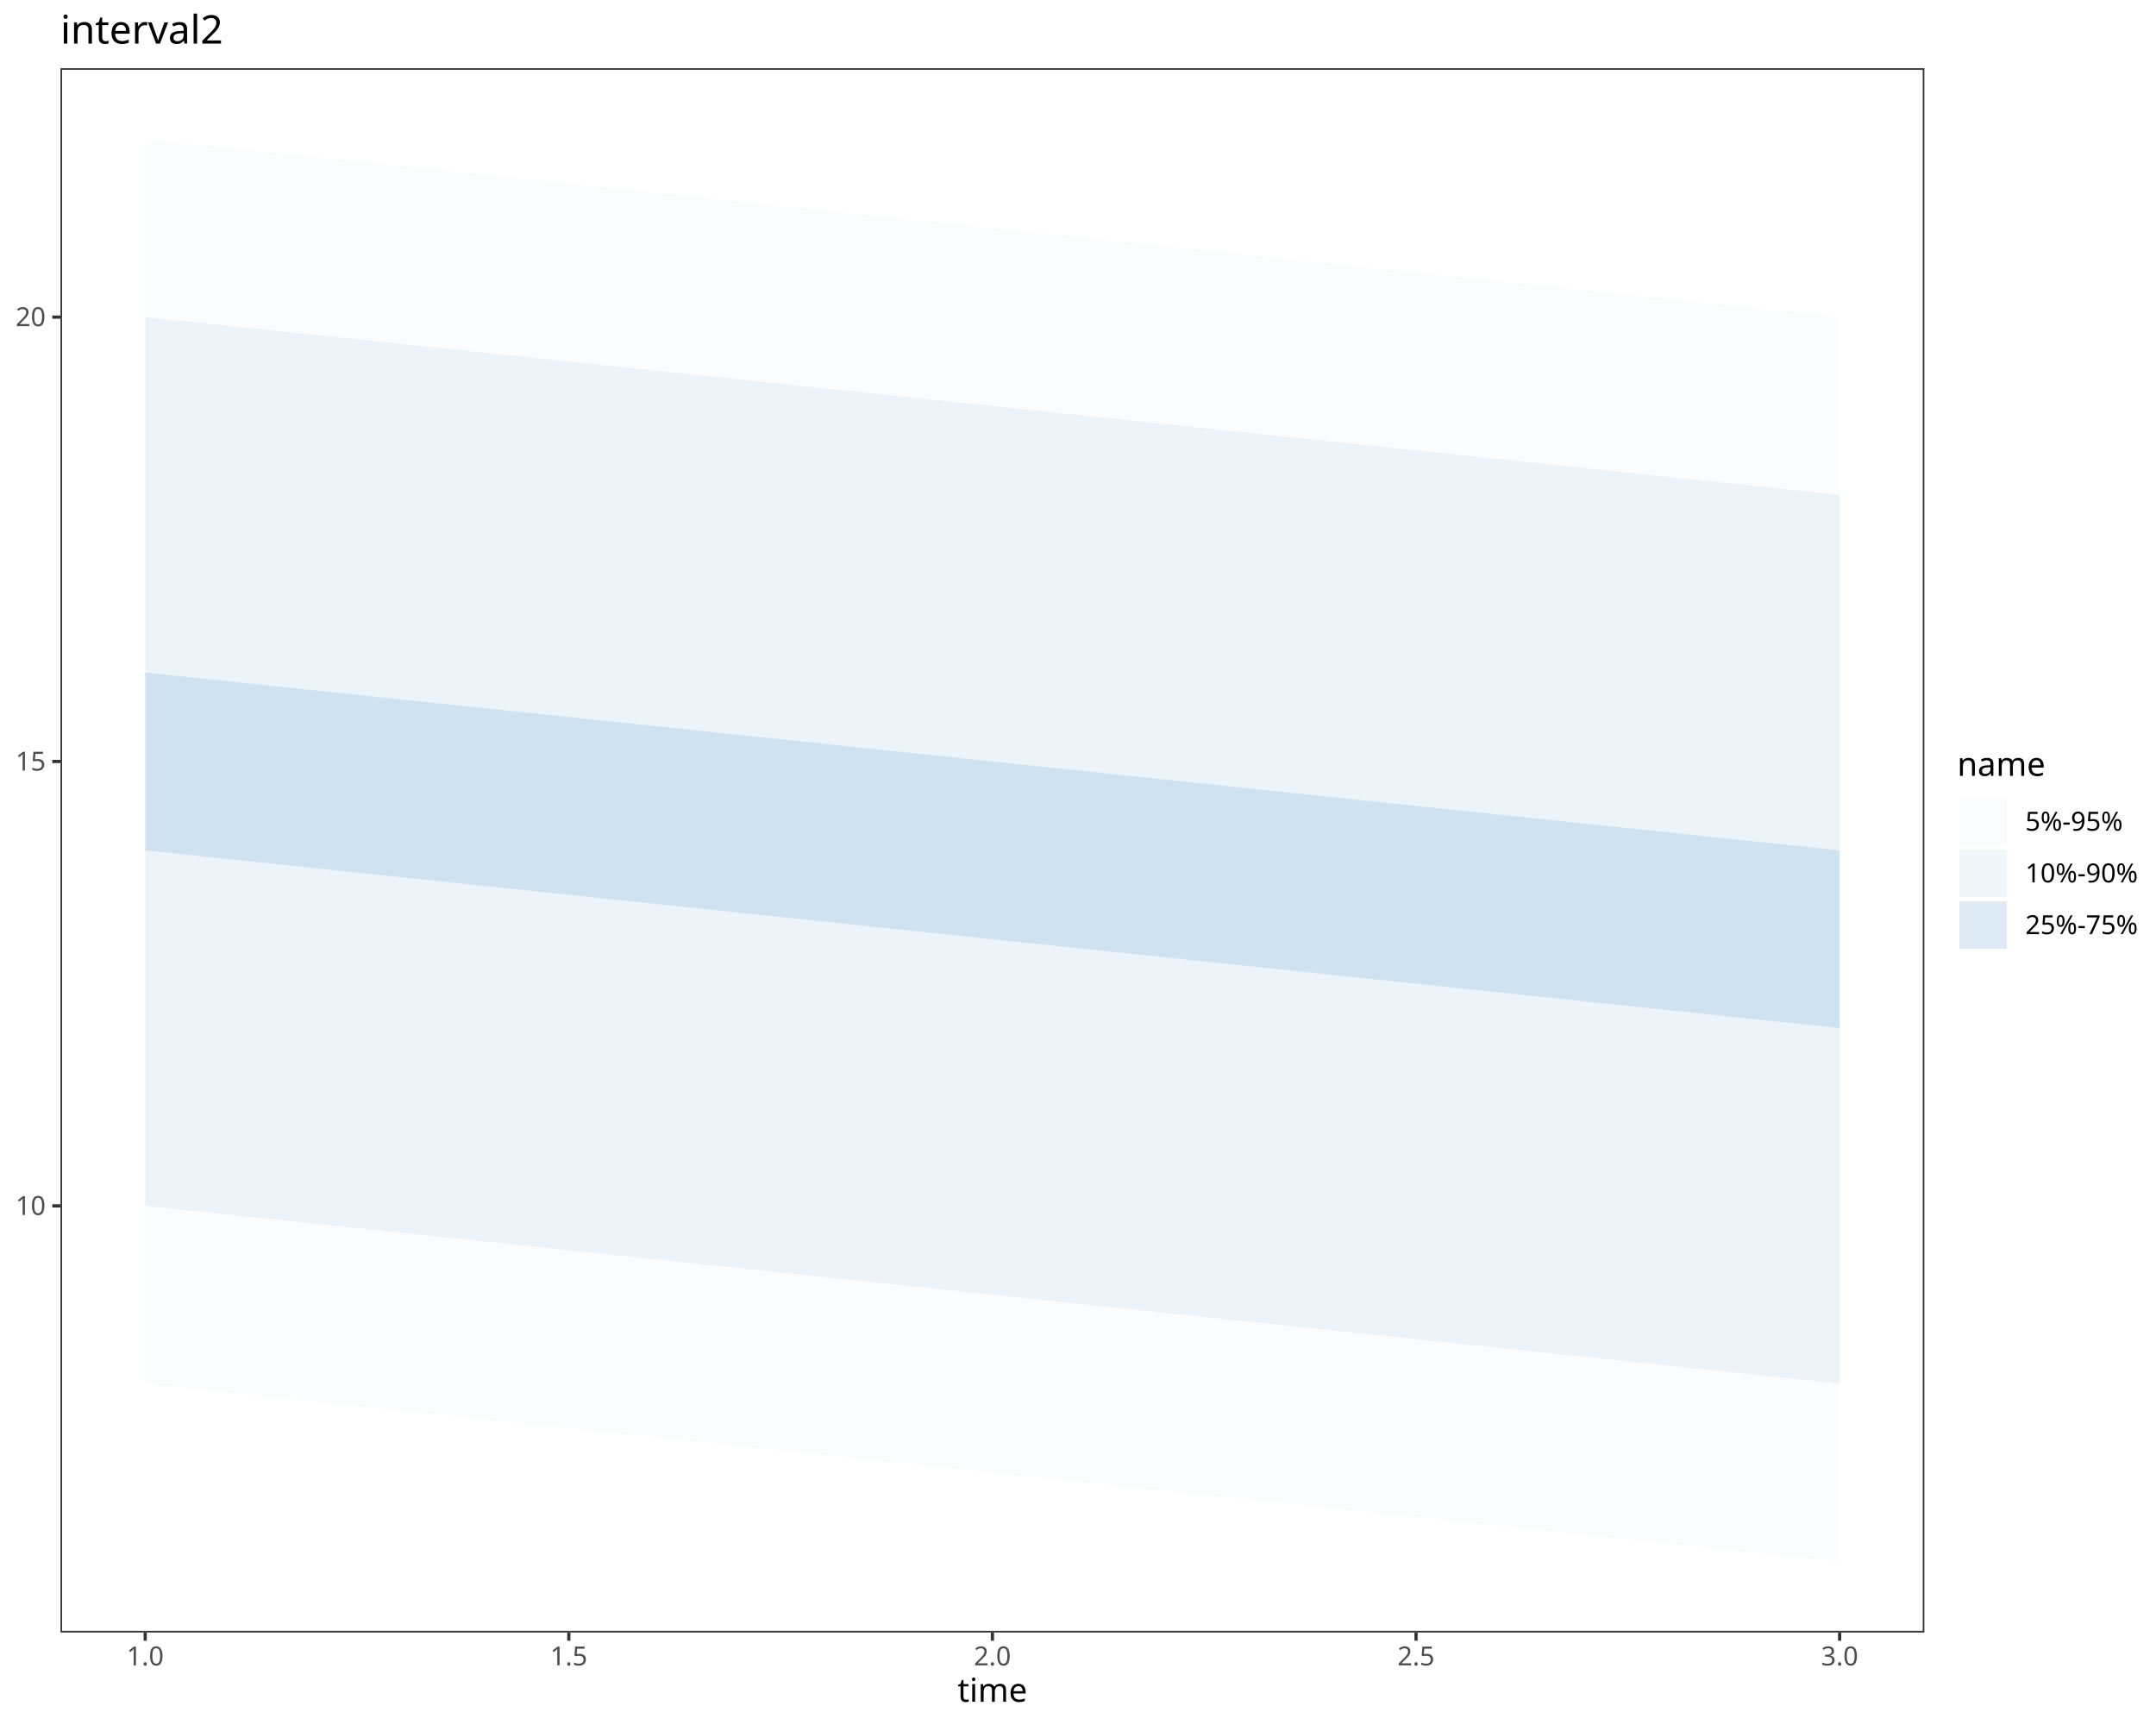
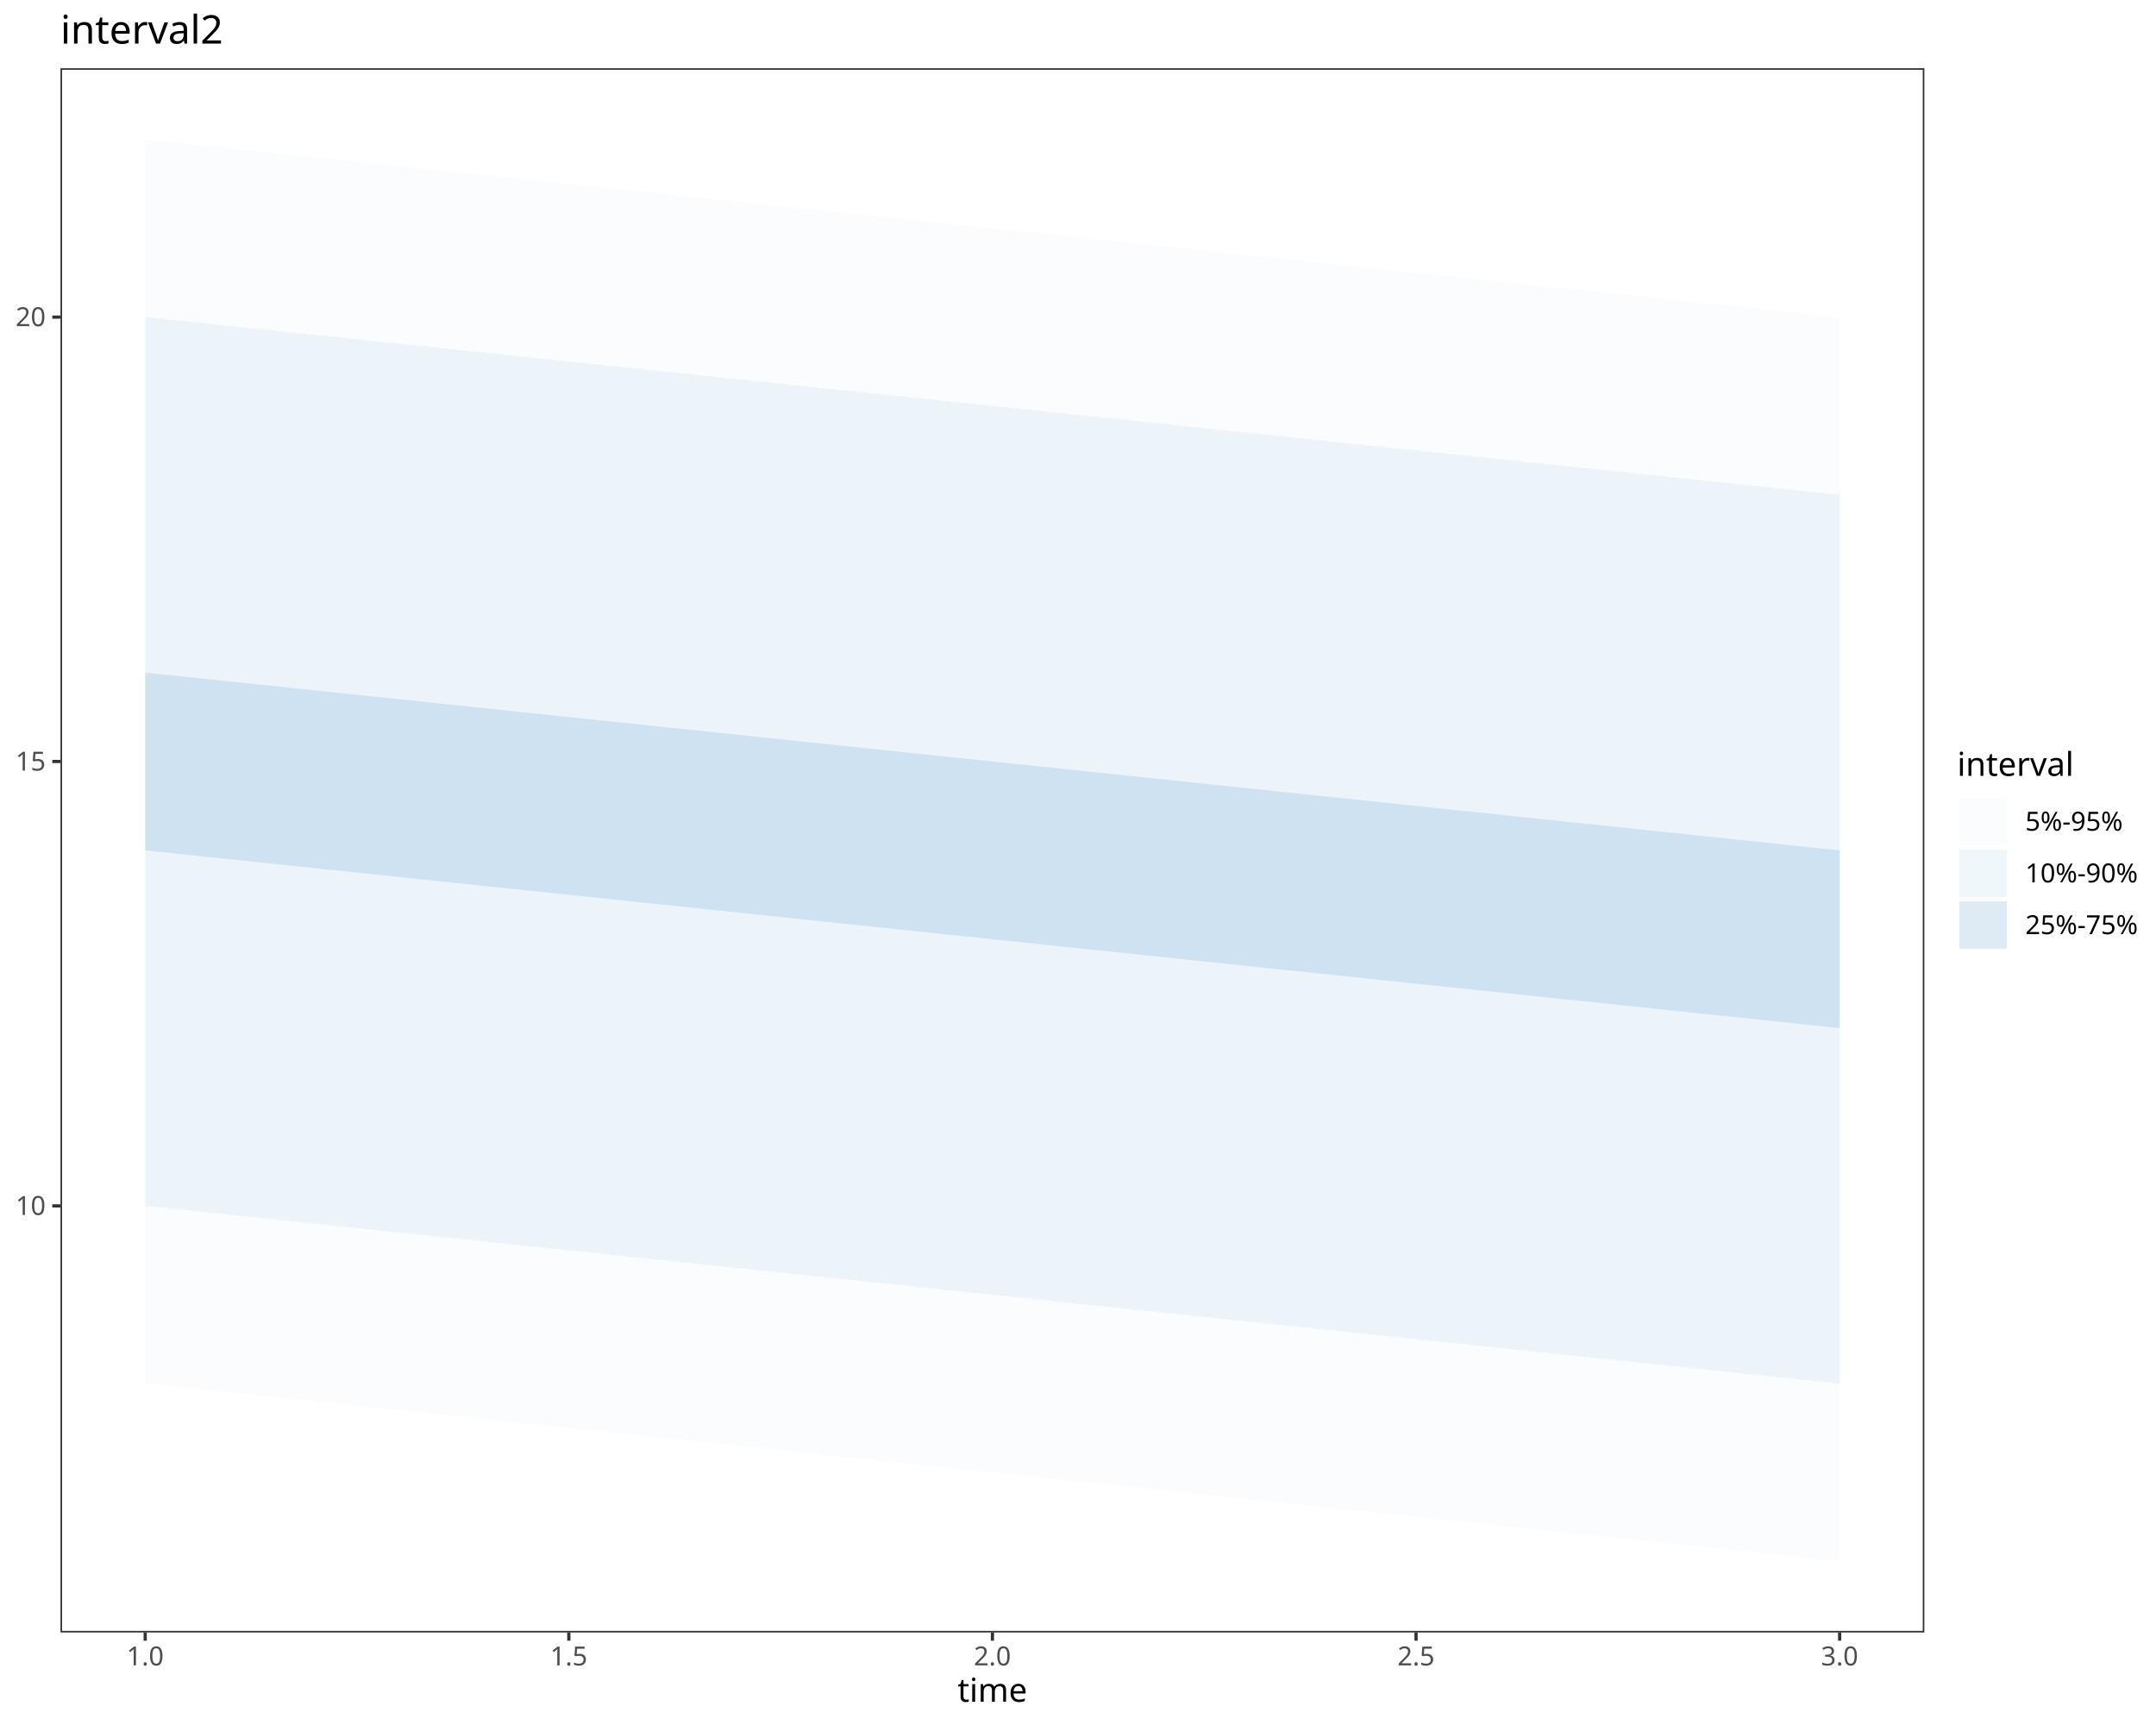
<svg xmlns="http://www.w3.org/2000/svg" class="svglite" data-engine-version="2.0" width="720.00pt" height="576.00pt" viewBox="0 0 720.00 576.00">
  <defs>
    <style type="text/css">
    .svglite line, .svglite polyline, .svglite polygon, .svglite path, .svglite rect, .svglite circle {
      fill: none;
      stroke: #000000;
      stroke-linecap: round;
      stroke-linejoin: round;
      stroke-miterlimit: 10.00;
    }
  </style>
  </defs>
  <rect width="100%" height="100%" style="stroke: none; fill: #FFFFFF;" />
  <defs>
    <clipPath id="cpMC4wMHw3MjAuMDB8MC4wMHw1NzYuMDA=">
      <rect x="0.00" y="0.00" width="720.00" height="576.00" />
    </clipPath>
  </defs>
  <g clip-path="url(#cpMC4wMHw3MjAuMDB8MC4wMHw1NzYuMDA=)">
    <rect x="0.00" y="0.00" width="720.00" height="576.00" style="stroke-width: 1.07; stroke: #FFFFFF; fill: #FFFFFF;" />
  </g>
  <defs>
    <clipPath id="cpMjAuMjB8NjQyLjY0fDIyLjc4fDU0NS4xMQ==">
      <rect x="20.20" y="22.78" width="622.44" height="522.33" />
    </clipPath>
  </defs>
  <g clip-path="url(#cpMjAuMjB8NjQyLjY0fDIyLjc4fDU0NS4xMQ==)">
    <rect x="20.20" y="22.78" width="622.44" height="522.33" style="stroke-width: 1.07; stroke: none; fill: #FFFFFF;" />
    <polygon points="48.49,46.53 331.42,76.20 614.35,105.88 614.35,521.37 331.42,491.69 48.49,462.01 " style="stroke-width: 0.00; stroke: none; stroke-linecap: butt; fill: #DEEBF7; fill-opacity: 0.16;" />
    <polyline points="48.49,46.53 331.42,76.20 614.35,105.88 " style="stroke-width: 1.07; stroke: none; stroke-linecap: butt;" />
    <polyline points="614.35,521.37 331.42,491.69 48.49,462.01 " style="stroke-width: 1.07; stroke: none; stroke-linecap: butt;" />
    <polygon points="48.49,105.88 331.42,135.56 614.35,165.24 614.35,462.01 331.42,432.34 48.49,402.66 " style="stroke-width: 0.00; stroke: none; stroke-linecap: butt; fill: #9ECAE1; fill-opacity: 0.16;" />
    <polyline points="48.49,105.88 331.42,135.56 614.35,165.24 " style="stroke-width: 1.07; stroke: none; stroke-linecap: butt;" />
    <polyline points="614.35,462.01 331.42,432.34 48.49,402.66 " style="stroke-width: 1.07; stroke: none; stroke-linecap: butt;" />
    <polygon points="48.49,224.59 331.42,254.27 614.35,283.95 614.35,343.30 331.42,313.63 48.49,283.95 " style="stroke-width: 0.00; stroke: none; stroke-linecap: butt; fill: #3182BD; fill-opacity: 0.16;" />
    <polyline points="48.49,224.59 331.42,254.27 614.35,283.95 " style="stroke-width: 1.07; stroke: none; stroke-linecap: butt;" />
    <polyline points="614.35,343.30 331.42,313.63 48.49,283.95 " style="stroke-width: 1.07; stroke: none; stroke-linecap: butt;" />
    <rect x="20.20" y="22.78" width="622.44" height="522.33" style="stroke-width: 1.07; stroke: #333333;" />
  </g>
  <g clip-path="url(#cpMC4wMHw3MjAuMDB8MC4wMHw1NzYuMDA=)">
    <text x="15.27" y="405.69" text-anchor="end" style="font-size: 8.80px; fill: #4D4D4D; font-family: sans;" textLength="9.79px" lengthAdjust="spacingAndGlyphs">10</text>
    <text x="15.27" y="257.30" text-anchor="end" style="font-size: 8.80px; fill: #4D4D4D; font-family: sans;" textLength="9.79px" lengthAdjust="spacingAndGlyphs">15</text>
    <text x="15.27" y="108.91" text-anchor="end" style="font-size: 8.80px; fill: #4D4D4D; font-family: sans;" textLength="9.79px" lengthAdjust="spacingAndGlyphs">20</text>
    <polyline points="17.46,402.66 20.20,402.66 " style="stroke-width: 1.07; stroke: #333333; stroke-linecap: butt;" />
    <polyline points="17.46,254.27 20.20,254.27 " style="stroke-width: 1.07; stroke: #333333; stroke-linecap: butt;" />
    <polyline points="17.46,105.88 20.20,105.88 " style="stroke-width: 1.07; stroke: #333333; stroke-linecap: butt;" />
    <polyline points="48.49,547.85 48.49,545.11 " style="stroke-width: 1.07; stroke: #333333; stroke-linecap: butt;" />
    <polyline points="189.96,547.85 189.96,545.11 " style="stroke-width: 1.07; stroke: #333333; stroke-linecap: butt;" />
    <polyline points="331.42,547.85 331.42,545.11 " style="stroke-width: 1.07; stroke: #333333; stroke-linecap: butt;" />
    <polyline points="472.89,547.85 472.89,545.11 " style="stroke-width: 1.07; stroke: #333333; stroke-linecap: butt;" />
    <polyline points="614.35,547.85 614.35,545.11 " style="stroke-width: 1.07; stroke: #333333; stroke-linecap: butt;" />
    <text x="48.49" y="556.10" text-anchor="middle" style="font-size: 8.80px; fill: #4D4D4D; font-family: sans;" textLength="12.23px" lengthAdjust="spacingAndGlyphs">1.0</text>
    <text x="189.96" y="556.10" text-anchor="middle" style="font-size: 8.80px; fill: #4D4D4D; font-family: sans;" textLength="12.23px" lengthAdjust="spacingAndGlyphs">1.5</text>
    <text x="331.42" y="556.10" text-anchor="middle" style="font-size: 8.80px; fill: #4D4D4D; font-family: sans;" textLength="12.23px" lengthAdjust="spacingAndGlyphs">2.0</text>
    <text x="472.89" y="556.10" text-anchor="middle" style="font-size: 8.80px; fill: #4D4D4D; font-family: sans;" textLength="12.23px" lengthAdjust="spacingAndGlyphs">2.5</text>
    <text x="614.35" y="556.10" text-anchor="middle" style="font-size: 8.80px; fill: #4D4D4D; font-family: sans;" textLength="12.23px" lengthAdjust="spacingAndGlyphs">3.0</text>
    <text x="331.42" y="568.24" text-anchor="middle" style="font-size: 11.00px; font-family: sans;" textLength="20.78px" lengthAdjust="spacingAndGlyphs">time</text>
    <rect x="653.60" y="250.36" width="60.92" height="67.17" style="stroke-width: 1.07; stroke: none; fill: #FFFFFF;" />
-     <text x="653.60" y="259.07" style="font-size: 11.00px; font-family: sans;" textLength="27.52px" lengthAdjust="spacingAndGlyphs">name</text>
+     <text x="653.60" y="259.07" style="font-size: 11.00px; font-family: sans;" textLength="35.46px" lengthAdjust="spacingAndGlyphs">interval</text>
    <rect x="653.60" y="265.69" width="17.28" height="17.28" style="stroke-width: 1.07; stroke: none; fill: #FFFFFF;" />
    <rect x="654.31" y="266.40" width="15.86" height="15.86" style="stroke-width: 1.07; stroke: none; stroke-linecap: butt; stroke-linejoin: miter; fill: #DEEBF7; fill-opacity: 0.16;" />
    <rect x="653.60" y="282.97" width="17.28" height="17.28" style="stroke-width: 1.07; stroke: none; fill: #FFFFFF;" />
    <rect x="654.31" y="283.68" width="15.86" height="15.86" style="stroke-width: 1.07; stroke: none; stroke-linecap: butt; stroke-linejoin: miter; fill: #9ECAE1; fill-opacity: 0.16;" />
    <rect x="653.60" y="300.25" width="17.28" height="17.28" style="stroke-width: 1.07; stroke: none; fill: #FFFFFF;" />
    <rect x="654.31" y="300.96" width="15.86" height="15.86" style="stroke-width: 1.07; stroke: none; stroke-linecap: butt; stroke-linejoin: miter; fill: #3182BD; fill-opacity: 0.16;" />
    <text x="676.36" y="277.36" style="font-size: 8.80px; font-family: sans;" textLength="33.26px" lengthAdjust="spacingAndGlyphs">5%-95%</text>
    <text x="676.36" y="294.64" style="font-size: 8.80px; font-family: sans;" textLength="38.16px" lengthAdjust="spacingAndGlyphs">10%-90%</text>
    <text x="676.36" y="311.92" style="font-size: 8.80px; font-family: sans;" textLength="38.16px" lengthAdjust="spacingAndGlyphs">25%-75%</text>
    <text x="20.20" y="14.56" style="font-size: 13.20px; font-family: sans;" textLength="49.90px" lengthAdjust="spacingAndGlyphs">interval2</text>
  </g>
</svg>
